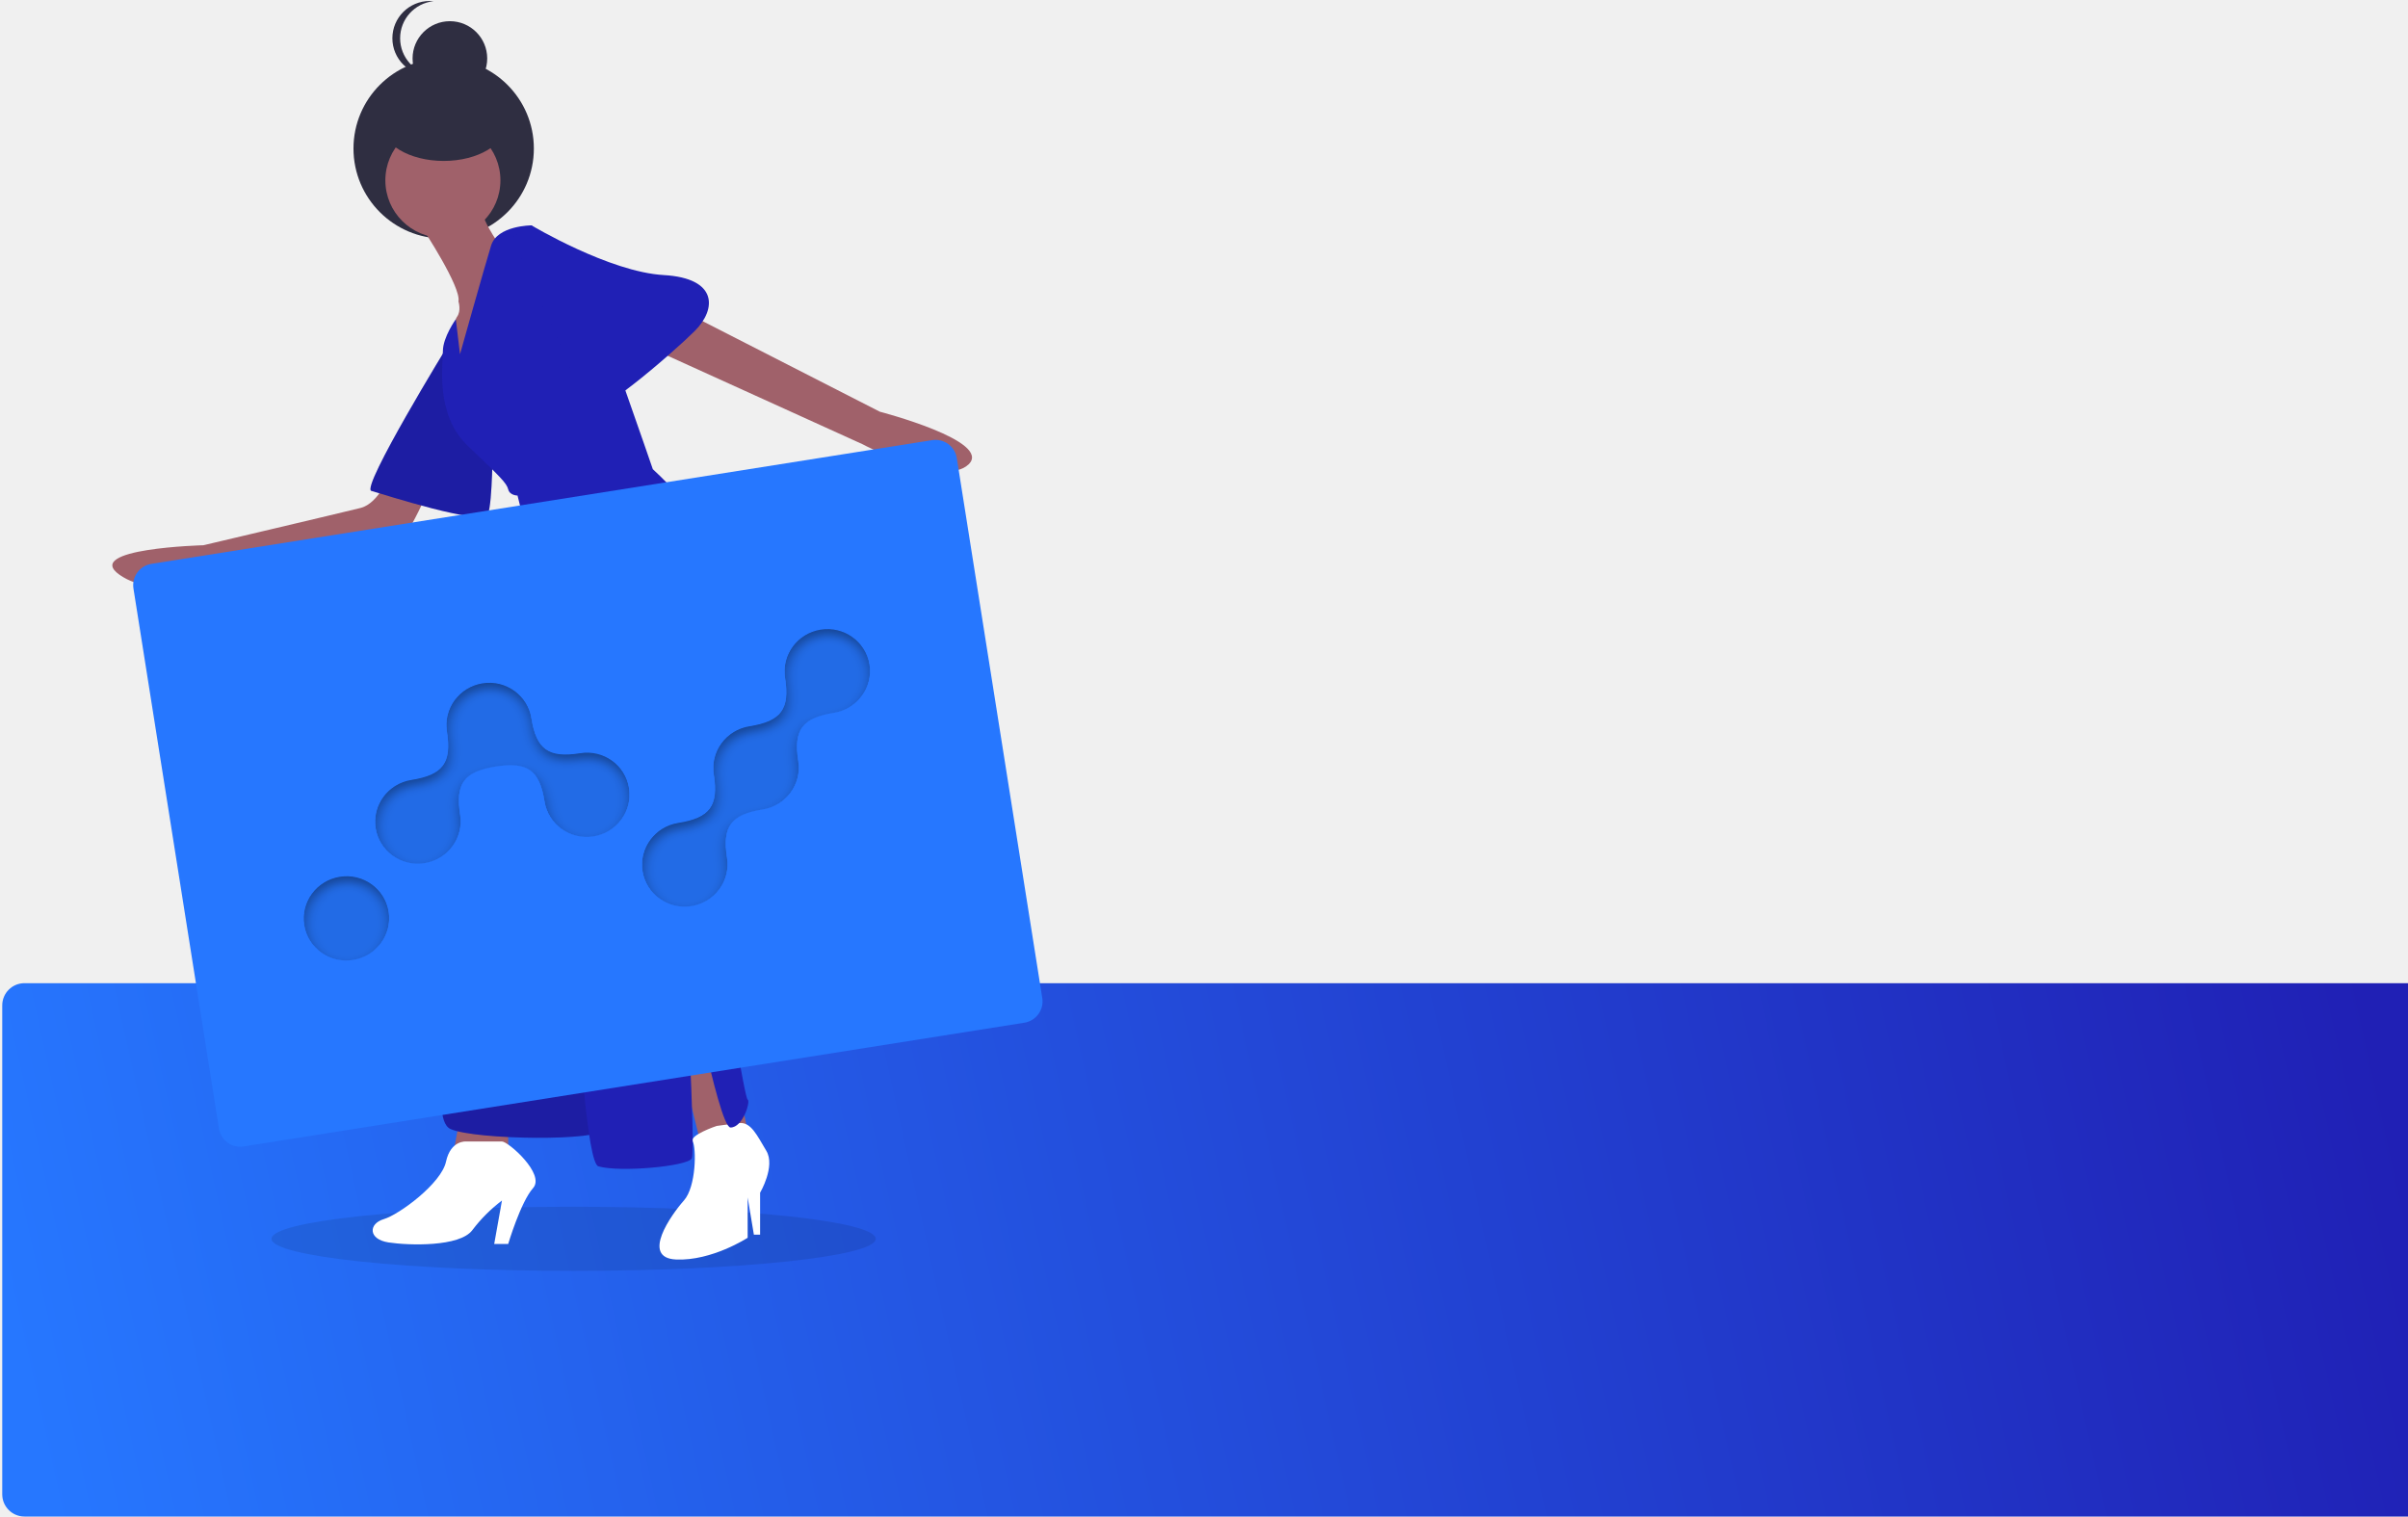
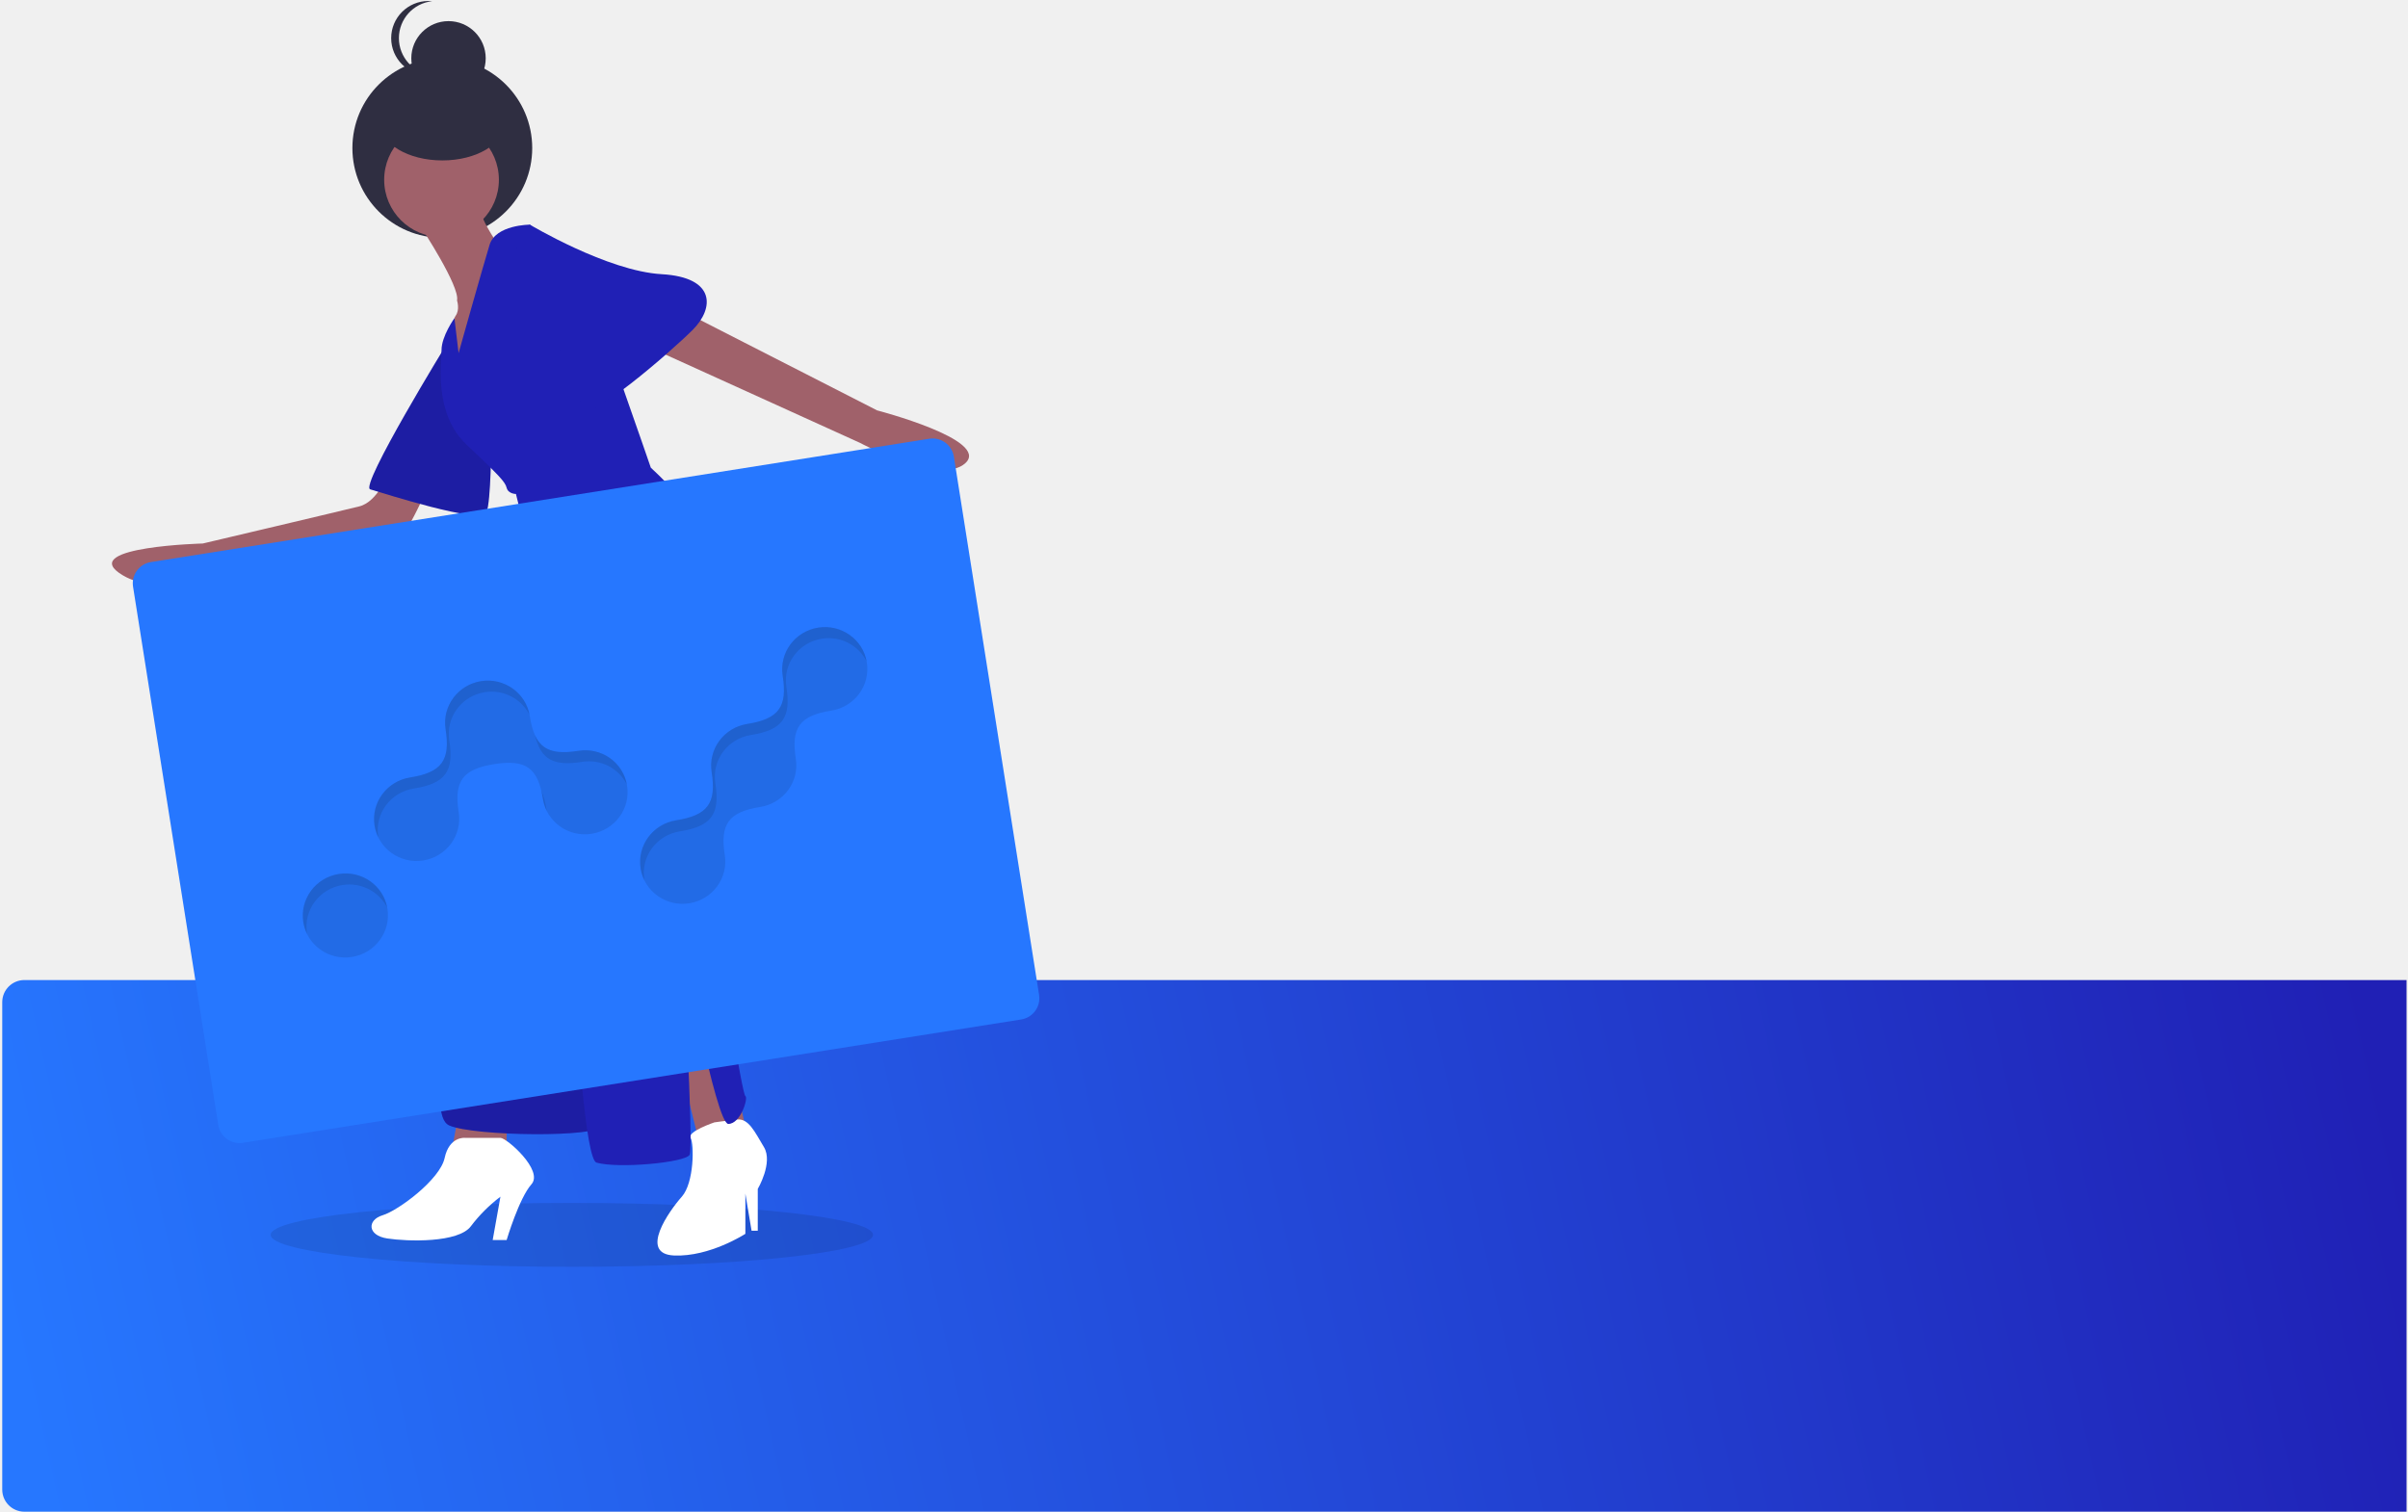
- <svg xmlns="http://www.w3.org/2000/svg" xmlns:xlink="http://www.w3.org/1999/xlink" width="651px" height="410px" viewBox="0 0 651 410" version="1.1">
+ <svg xmlns="http://www.w3.org/2000/svg" width="653px" height="410px" viewBox="0 0 653 410" version="1.1">
  <defs>
    <linearGradient x1="0%" y1="47.555%" x2="100%" y2="52.445%" id="linearGradient-1">
      <stop stop-color="#2020B5" offset="0%" />
      <stop stop-color="#2677FF" offset="100%" />
    </linearGradient>
-     <path d="M123.895,80.107 C123.895,86.423 118.708,91.504 112.338,91.504 C105.968,91.504 100.782,86.389 100.782,80.107 C100.782,71.558 97.893,68.709 89.225,68.709 C80.558,68.709 77.668,71.558 77.668,80.107 C77.668,86.423 72.482,91.504 66.112,91.504 C59.742,91.504 54.555,86.389 54.555,80.107 C54.555,73.79 59.742,68.709 66.112,68.709 C74.779,68.709 77.668,65.859 77.668,57.311 C77.668,50.994 82.855,45.914 89.225,45.914 C95.595,45.914 100.782,51.029 100.782,57.311 C100.782,65.859 103.671,68.709 112.338,68.709 C118.743,68.709 123.895,73.79 123.895,80.107 Z M42.929,114.334 C36.546,114.334 31.372,109.231 31.372,102.936 C31.372,96.641 36.546,91.539 42.929,91.539 C49.311,91.539 54.485,96.641 54.485,102.936 C54.485,109.231 49.311,114.334 42.929,114.334 Z M193.339,57.277 C193.339,63.594 188.153,68.675 181.783,68.675 C173.115,68.675 170.226,71.524 170.226,80.072 C170.226,86.389 165.04,91.47 158.669,91.47 C150.002,91.47 147.113,94.319 147.113,102.868 C147.113,109.184 141.926,114.265 135.556,114.265 C129.186,114.265 123.999,109.15 123.999,102.868 C123.999,96.551 129.186,91.47 135.556,91.47 C144.224,91.47 147.113,88.62 147.113,80.072 C147.113,73.755 152.299,68.675 158.669,68.675 C167.337,68.675 170.226,65.825 170.226,57.277 C170.226,50.96 175.413,45.879 181.783,45.879 C188.153,45.879 193.339,50.994 193.339,57.277 Z" id="path-2" />
-     <filter x="-1.4%" y="-3.3%" width="102.8%" height="106.6%" filterUnits="objectBoundingBox" id="filter-3">
-       <feGaussianBlur stdDeviation="1.5" in="SourceAlpha" result="shadowBlurInner1" />
-       <feOffset dx="0" dy="1.5" in="shadowBlurInner1" result="shadowOffsetInner1" />
-       <feComposite in="shadowOffsetInner1" in2="SourceAlpha" operator="arithmetic" k2="-1" k3="1" result="shadowInnerInner1" />
-       <feColorMatrix values="0 0 0 0 0   0 0 0 0 0   0 0 0 0 0  0 0 0 0.35 0" type="matrix" in="shadowInnerInner1" />
-     </filter>
  </defs>
  <g id="Page-1" stroke="none" stroke-width="1" fill="none" fill-rule="evenodd">
-     <g id="desktop-copy" transform="translate(-789, -3947)" fill-rule="nonzero">
-       <g id="Group-19" transform="translate(250, 3947)">
-         <g id="bg-startcreating" transform="translate(539, 0)">
+     <g id="desktop" transform="translate(-787, -3922)" fill-rule="nonzero">
+       <g id="Group-19" transform="translate(250, 3922)">
+         <g id="bg-startcreating" transform="translate(537, 0)">
          <path d="M0.607,265.808 L646.607,265.808 C649.921,265.808 652.607,268.494 652.607,271.808 L652.607,404 C652.607,407.314 649.921,410 646.607,410 L0.607,410 L0.607,265.808 Z" id="Rectangle" fill="url(#linearGradient-1)" transform="translate(326.6068, 337.9041) scale(-1, 1) translate(-326.6068, -337.9041) " />
          <g id="undraw_settings_ii2j-copy" transform="translate(30.11028, 0)">
            <ellipse id="Oval" fill="#000000" opacity="0.1" cx="124.965" cy="334.918" rx="81.676" ry="8.666" />
            <ellipse id="Oval" fill="#2F2E41" cx="89.835" cy="40.152" rx="24.382" ry="24.348" />
            <polygon id="Path" fill="#A0616A" points="145.955 255.296 158.987 307.77 172.018 305.671 158.987 245.64" />
            <path d="M163.611,304.412 C163.611,304.412 156.189,306.917 157.167,308.603 C158.146,310.289 158.146,320.783 154.783,324.562 C151.42,328.34 143.012,340.094 152.681,340.514 C162.349,340.934 172.018,334.637 172.018,334.637 L172.018,323.722 L173.7,333.797 L175.381,333.797 L175.381,322.463 C175.381,322.463 179.585,315.326 177.062,311.128 C174.54,306.93 172.896,303.272 169.725,303.632 C166.553,303.992 163.611,304.412 163.611,304.412 Z" id="Path" fill="#FFFFFF" />
            <polygon id="Path" fill="#A0616A" points="94.669 299.794 92.568 311.128 107.28 311.128 107.28 299.794" />
            <path d="M95.931,308.609 C95.931,308.609 91.727,308.19 90.466,314.067 C89.205,319.944 77.855,328.34 73.651,329.599 C69.447,330.859 69.447,335.056 74.912,335.896 C80.377,336.736 94.249,337.155 97.612,332.538 C99.895,329.525 102.583,326.842 105.599,324.562 L103.497,336.316 L107.281,336.316 C107.281,336.316 110.644,324.981 114.007,321.203 C117.37,317.425 107.281,308.609 105.599,308.609 L95.931,308.609 Z" id="Path" fill="#FFFFFF" />
            <path d="M75.332,128.098 C75.332,128.098 72.39,136.074 67.345,137.334 C62.301,138.593 24.888,147.409 24.888,147.409 C24.888,147.409 -7.901,148.248 2.188,155.385 C12.276,162.521 28.671,155.385 28.671,155.385 C28.671,155.385 76.593,149.508 80.377,143.211 C82.867,138.925 84.977,134.431 86.682,129.777 L75.332,128.098 Z" id="Path" fill="#A0616A" />
            <path d="M91.306,92.836 C91.306,92.836 67.345,131.876 70.288,132.716 C73.23,133.556 100.555,142.371 101.816,139.013 C103.077,135.655 103.077,120.122 103.077,120.122 L91.306,92.836 Z" id="Path" fill="#2020B5" />
            <path d="M91.306,92.836 C91.306,92.836 67.345,131.876 70.288,132.716 C73.23,133.556 100.555,142.371 101.816,139.013 C103.077,135.655 103.077,120.122 103.077,120.122 L91.306,92.836 Z" id="Path" fill="#000000" opacity="0.1" />
            <path d="M153.522,83.6 L207.75,111.307 C207.75,111.307 238.437,119.283 231.711,125.58 C224.985,131.876 203.126,120.122 203.126,120.122 L143.012,92.836 L153.522,83.6 Z" id="Path" fill="#A0616A" />
            <path d="M84.16,61.771 C84.16,61.771 94.669,77.723 93.829,81.501 C93.829,81.501 94.669,84.02 93.408,85.699 C92.147,87.378 92.568,97.453 92.568,97.453 L96.771,103.331 L102.236,85.279 L104.758,65.969 C104.758,65.969 99.083,58.203 99.924,54.425 C100.765,50.646 84.16,61.771 84.16,61.771 Z" id="Path" fill="#A0616A" />
            <path d="M117.37,152.446 C117.37,152.446 93.829,215.415 93.829,243.122 C93.829,270.828 85.001,302.313 91.727,305.251 C98.453,308.19 132.503,308.609 133.344,305.251 C134.184,301.893 129.14,165.46 126.618,160.003 C124.096,154.545 117.37,152.446 117.37,152.446 Z" id="Path" fill="#2020B5" />
            <path d="M117.37,152.446 C117.37,152.446 93.829,215.415 93.829,243.122 C93.829,270.828 85.001,302.313 91.727,305.251 C98.453,308.19 132.503,308.609 133.344,305.251 C134.184,301.893 129.14,165.46 126.618,160.003 C124.096,154.545 117.37,152.446 117.37,152.446 Z" id="Path" fill="#000000" opacity="0.1" />
            <ellipse id="Oval" fill="#A0616A" cx="89.625" cy="48.757" rx="15.554" ry="15.532" />
            <path d="M94.249,95.774 L93.123,86.3 C93.123,86.3 89.625,91.156 89.625,94.935 C89.625,98.713 87.523,112.146 96.351,120.542 C105.179,128.938 106.86,130.617 107.281,132.296 C107.701,133.975 109.803,133.975 109.803,133.975 L121.994,183.091 C121.994,183.091 125.777,313.647 131.662,315.326 C137.547,317.005 155.623,315.326 156.885,313.227 C158.146,311.128 154.783,255.296 154.783,255.296 C154.783,255.296 164.031,304.831 167.394,304.831 C170.757,304.831 172.859,297.695 172.018,297.275 C171.177,296.855 166.133,264.531 164.031,254.456 C161.929,244.381 162.77,159.163 162.77,159.163 C162.77,159.163 169.496,148.248 146.375,126.839 C146.375,126.839 131.662,84.02 130.822,84.02 C129.981,84.02 113.586,60.931 113.586,60.931 C113.586,60.931 104.338,60.931 102.657,66.389 C100.975,71.846 94.249,95.774 94.249,95.774 Z" id="Path" fill="#2020B5" />
            <path d="M108.542,64.29 L113.586,60.931 C113.586,60.931 134.605,73.525 149.318,74.365 C164.031,75.204 163.611,83.6 157.725,89.477 C151.84,95.354 128.72,115.505 127.879,110.467 C127.038,105.429 108.542,64.29 108.542,64.29 Z" id="Path" fill="#2020B5" />
            <ellipse id="Oval" fill="#2F2E41" cx="89.835" cy="33.435" rx="16.815" ry="10.075" />
            <ellipse id="Oval" fill="#2F2E41" cx="91.517" cy="15.804" rx="10.089" ry="10.075" />
            <path d="M78.065,10.346 C78.065,5.188 81.966,0.863 87.103,0.326 C86.754,0.289 86.403,0.271 86.052,0.271 C80.483,0.275 75.97,4.785 75.97,10.346 C75.97,15.908 80.483,20.417 86.052,20.421 C86.403,20.421 86.754,20.403 87.103,20.367 C81.966,19.829 78.065,15.504 78.065,10.346 Z" id="Path" fill="#2F2E41" />
            <g id="Group-3" transform="translate(129.1672, 214.6778) rotate(-9) translate(-129.1672, -214.6778) translate(16.16721, 134.6778)">
              <path d="M5.842,0.02 L219.544,-0 C222.765,-0.001 225.376,2.61 225.376,5.831 C225.376,5.831 225.376,5.832 225.376,5.832 L225.365,153.632 C225.365,156.853 222.754,159.464 219.534,159.464 L5.832,159.485 C2.611,159.486 -0,156.875 -0.001,153.654 C-0.001,153.654 -0.001,153.653 -0.001,153.653 L0.01,5.853 C0.011,2.632 2.621,0.021 5.842,0.021 Z" id="Rectangle" fill="#2677FF" />
-               <g id="Combined-Shape">
-                 <use fill-opacity="0.1" fill="#000000" xlink:href="#path-2" />
-                 <use fill="black" fill-opacity="1" filter="url(#filter-3)" xlink:href="#path-2" />
-               </g>
+               <path d="M123.895,80.107 C123.895,86.423 118.708,91.504 112.338,91.504 C105.968,91.504 100.782,86.389 100.782,80.107 C100.782,71.558 97.893,68.709 89.225,68.709 C80.558,68.709 77.668,71.558 77.668,80.107 C77.668,86.423 72.482,91.504 66.112,91.504 C59.742,91.504 54.555,86.389 54.555,80.107 C54.555,73.79 59.742,68.709 66.112,68.709 C74.779,68.709 77.668,65.859 77.668,57.311 C77.668,50.994 82.855,45.914 89.225,45.914 C95.595,45.914 100.782,51.029 100.782,57.311 C100.782,65.859 103.671,68.709 112.338,68.709 C118.743,68.709 123.895,73.79 123.895,80.107 Z M42.929,114.334 C36.546,114.334 31.372,109.231 31.372,102.936 C31.372,96.641 36.546,91.539 42.929,91.539 C49.311,91.539 54.485,96.641 54.485,102.936 C54.485,109.231 49.311,114.334 42.929,114.334 Z M193.339,57.277 C193.339,63.594 188.153,68.675 181.783,68.675 C173.115,68.675 170.226,71.524 170.226,80.072 C170.226,86.389 165.04,91.47 158.669,91.47 C150.002,91.47 147.113,94.319 147.113,102.868 C147.113,109.184 141.926,114.265 135.556,114.265 C129.186,114.265 123.999,109.15 123.999,102.868 C123.999,96.551 129.186,91.47 135.556,91.47 C144.224,91.47 147.113,88.62 147.113,80.072 C147.113,73.755 152.299,68.675 158.669,68.675 C167.337,68.675 170.226,65.825 170.226,57.277 C170.226,50.96 175.413,45.879 181.783,45.879 C188.153,45.879 193.339,50.994 193.339,57.277 Z" id="Combined-Shape" fill-opacity="0.1" fill="#000000" />
+               <path d="M101.303,83.494 C100.964,82.423 100.782,81.286 100.782,80.107 C100.782,79.28 100.755,78.507 100.698,77.785 C101.115,79.264 101.3,81.063 101.3,83.226 C101.3,83.316 101.301,83.405 101.303,83.494 Z M55.077,83.494 C54.738,82.423 54.555,81.286 54.555,80.107 C54.555,73.79 59.742,68.709 66.112,68.709 C74.779,68.709 77.668,65.859 77.668,57.311 C77.668,50.994 82.855,45.914 89.225,45.914 C95.504,45.914 100.633,50.884 100.779,57.043 C99.312,52.409 94.918,49.033 89.743,49.033 C83.373,49.033 78.187,54.114 78.187,60.431 C78.187,68.979 75.298,71.828 66.63,71.828 C60.26,71.828 55.073,76.909 55.073,83.226 C55.073,83.316 55.074,83.405 55.077,83.494 Z M101.384,62.753 C102.614,67.119 105.864,68.709 112.338,68.709 C118.644,68.709 123.735,73.634 123.891,79.815 C122.429,75.176 118.055,71.828 112.857,71.828 C105.027,71.828 101.913,69.503 101.384,62.753 Z M31.894,106.332 C31.555,105.26 31.372,104.119 31.372,102.936 C31.372,96.641 36.546,91.539 42.929,91.539 C49.218,91.539 54.333,96.493 54.482,102.66 C53.017,98.023 48.63,94.658 43.447,94.658 C37.065,94.658 31.89,99.761 31.89,106.056 C31.89,106.148 31.892,106.24 31.894,106.332 Z M124.521,106.255 C124.182,105.185 123.999,104.047 123.999,102.868 C123.999,96.551 129.186,91.47 135.556,91.47 C144.224,91.47 147.113,88.62 147.113,80.072 C147.113,73.755 152.299,68.675 158.669,68.675 C167.337,68.675 170.226,65.825 170.226,57.277 C170.226,50.96 175.413,45.879 181.783,45.879 C188.062,45.879 193.191,50.85 193.336,57.009 C191.869,52.374 187.476,48.999 182.301,48.999 C175.931,48.999 170.744,54.08 170.744,60.396 C170.744,68.945 167.855,71.794 159.188,71.794 C152.818,71.794 147.631,76.875 147.631,83.192 C147.631,91.74 144.742,94.589 136.074,94.589 C129.704,94.589 124.518,99.67 124.518,105.987 C124.518,106.077 124.519,106.166 124.521,106.255 Z" id="Combined-Shape" fill-opacity="0.1" fill="#000000" />
            </g>
          </g>
        </g>
      </g>
    </g>
  </g>
</svg>
